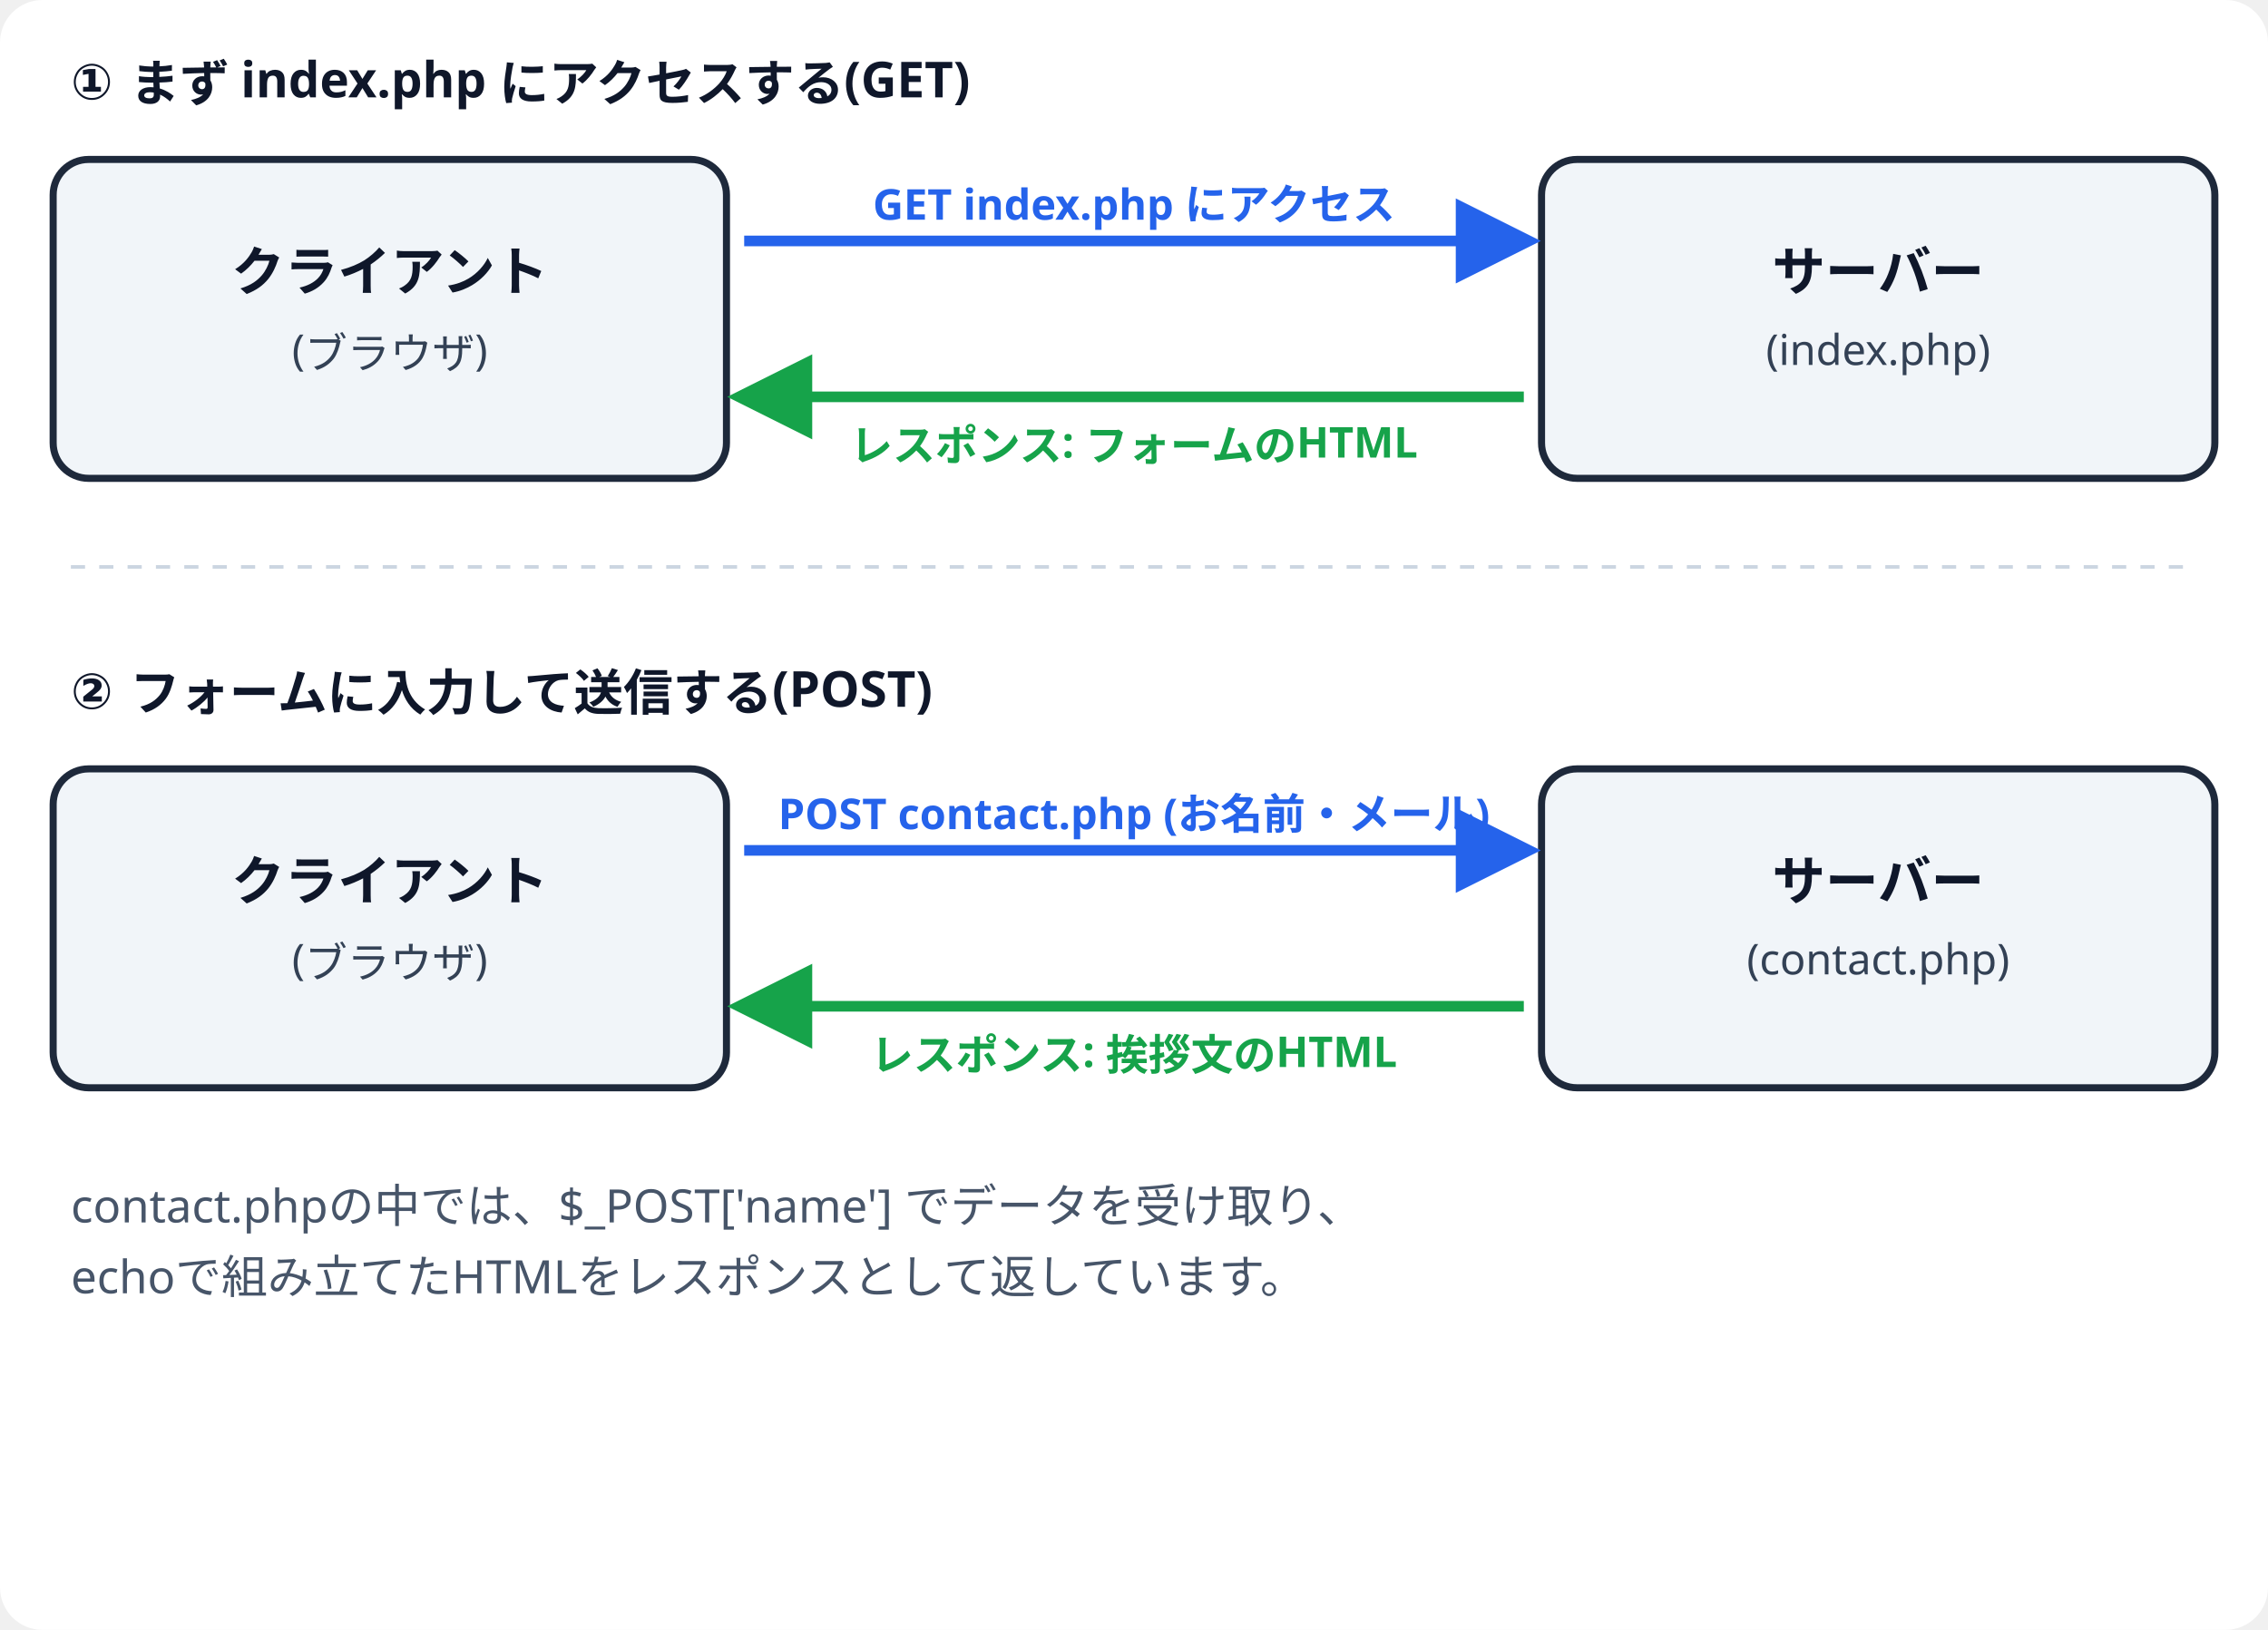
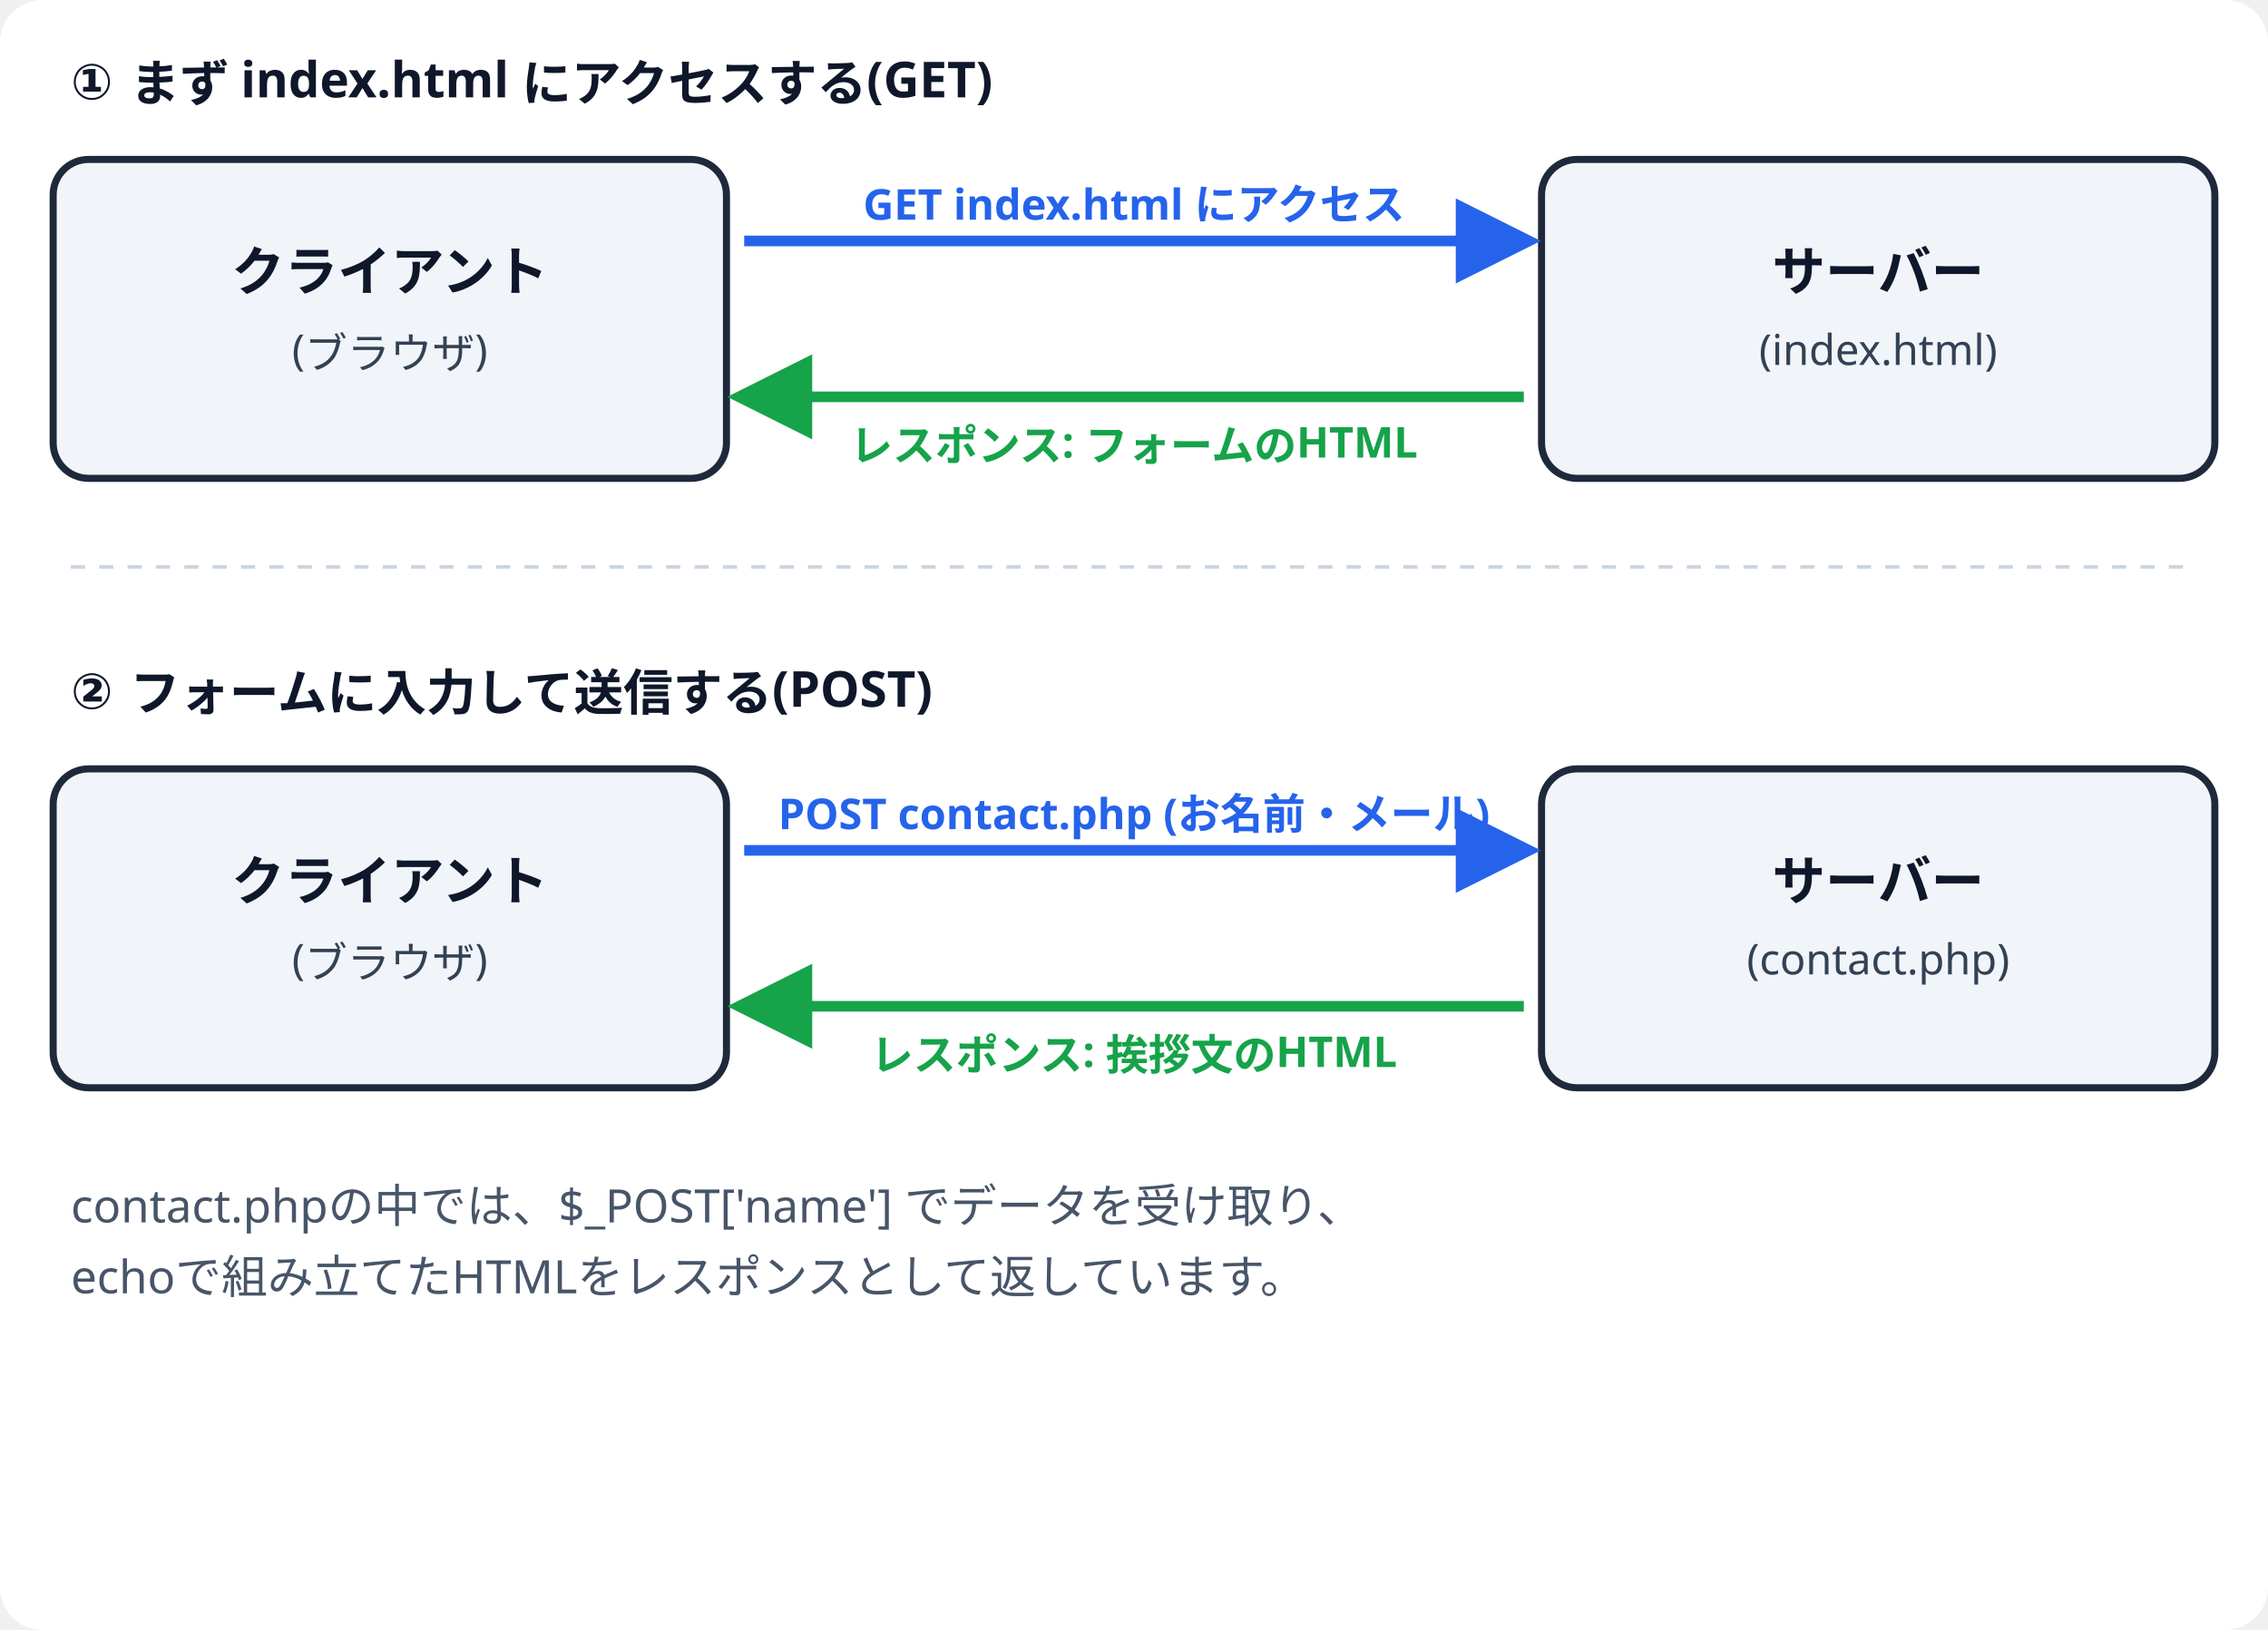
<svg xmlns="http://www.w3.org/2000/svg" viewBox="0 0 640 460" width="640" height="460" font-family="'Hiragino Sans', 'Noto Sans JP', sans-serif">
  <defs>
    <marker id="hf-arrow-blue" viewBox="0 0 10 10" refX="8" refY="5" markerWidth="8" markerHeight="8" orient="auto-start-reverse">
      <path d="M0,0 L10,5 L0,10 z" fill="#2563eb" />
    </marker>
    <marker id="hf-arrow-green" viewBox="0 0 10 10" refX="8" refY="5" markerWidth="8" markerHeight="8" orient="auto-start-reverse">
      <path d="M0,0 L10,5 L0,10 z" fill="#16a34a" />
    </marker>
  </defs>
  <rect x="0" y="0" width="640" height="460" fill="#ffffff" rx="12" />
-   <text x="20" y="28" font-size="14" fill="#0f172a" font-weight="bold">① まず index.php にアクセスする(GET)</text>
+   <text x="20" y="28" font-size="14" fill="#0f172a" font-weight="bold">① まず index.html にアクセスする(GET)</text>
  <rect x="15" y="45" width="190" height="90" rx="10" fill="#f1f5f9" stroke="#1e293b" stroke-width="2" />
  <text x="110" y="82" text-anchor="middle" font-size="15" fill="#0f172a" font-weight="bold">クライアント</text>
  <text x="110" y="103" text-anchor="middle" font-size="12" fill="#334155">(ブラウザ)</text>
  <rect x="435" y="45" width="190" height="90" rx="10" fill="#f1f5f9" stroke="#1e293b" stroke-width="2" />
  <text x="530" y="82" text-anchor="middle" font-size="15" fill="#0f172a" font-weight="bold">サーバー</text>
-   <text x="530" y="103" text-anchor="middle" font-size="12" fill="#334155">(index.php)</text>
+   <text x="530" y="103" text-anchor="middle" font-size="12" fill="#334155">(index.html)</text>
  <line x1="210" y1="68" x2="430" y2="68" stroke="#2563eb" stroke-width="3" marker-end="url(#hf-arrow-blue)" />
-   <text x="320" y="62" text-anchor="middle" font-size="12" fill="#2563eb" font-weight="bold">GET index.php にアクセス</text>
+   <text x="320" y="62" text-anchor="middle" font-size="12" fill="#2563eb" font-weight="bold">GET index.html にアクセス</text>
  <line x1="430" y1="112" x2="210" y2="112" stroke="#16a34a" stroke-width="3" marker-end="url(#hf-arrow-green)" />
  <text x="320" y="130" text-anchor="middle" font-size="12" fill="#16a34a" font-weight="bold">レスポンス: フォームのHTML</text>
  <line x1="20" y1="160" x2="620" y2="160" stroke="#cbd5e1" stroke-width="1" stroke-dasharray="4 4" />
  <text x="20" y="200" font-size="14" fill="#0f172a" font-weight="bold">② フォームに入力して送信する(POST)</text>
  <rect x="15" y="217" width="190" height="90" rx="10" fill="#f1f5f9" stroke="#1e293b" stroke-width="2" />
  <text x="110" y="254" text-anchor="middle" font-size="15" fill="#0f172a" font-weight="bold">クライアント</text>
  <text x="110" y="275" text-anchor="middle" font-size="12" fill="#334155">(ブラウザ)</text>
  <rect x="435" y="217" width="190" height="90" rx="10" fill="#f1f5f9" stroke="#1e293b" stroke-width="2" />
  <text x="530" y="254" text-anchor="middle" font-size="15" fill="#0f172a" font-weight="bold">サーバー</text>
  <text x="530" y="275" text-anchor="middle" font-size="12" fill="#334155">(contact.php)</text>
  <line x1="210" y1="240" x2="430" y2="240" stroke="#2563eb" stroke-width="3" marker-end="url(#hf-arrow-blue)" />
  <text x="320" y="234" text-anchor="middle" font-size="12" fill="#2563eb" font-weight="bold">POST contact.php (お名前・メール)</text>
  <line x1="430" y1="284" x2="210" y2="284" stroke="#16a34a" stroke-width="3" marker-end="url(#hf-arrow-green)" />
  <text x="320" y="302" text-anchor="middle" font-size="12" fill="#16a34a" font-weight="bold">レスポンス: 挨拶文のHTML</text>
  <text x="20" y="345" font-size="13" fill="#475569">contact.phpの中では、$_POST['name'] でデータを受け取り、</text>
  <text x="20" y="365" font-size="13" fill="#475569">echoで組み立てたHTMLをレスポンスとして返しています。</text>
</svg>
